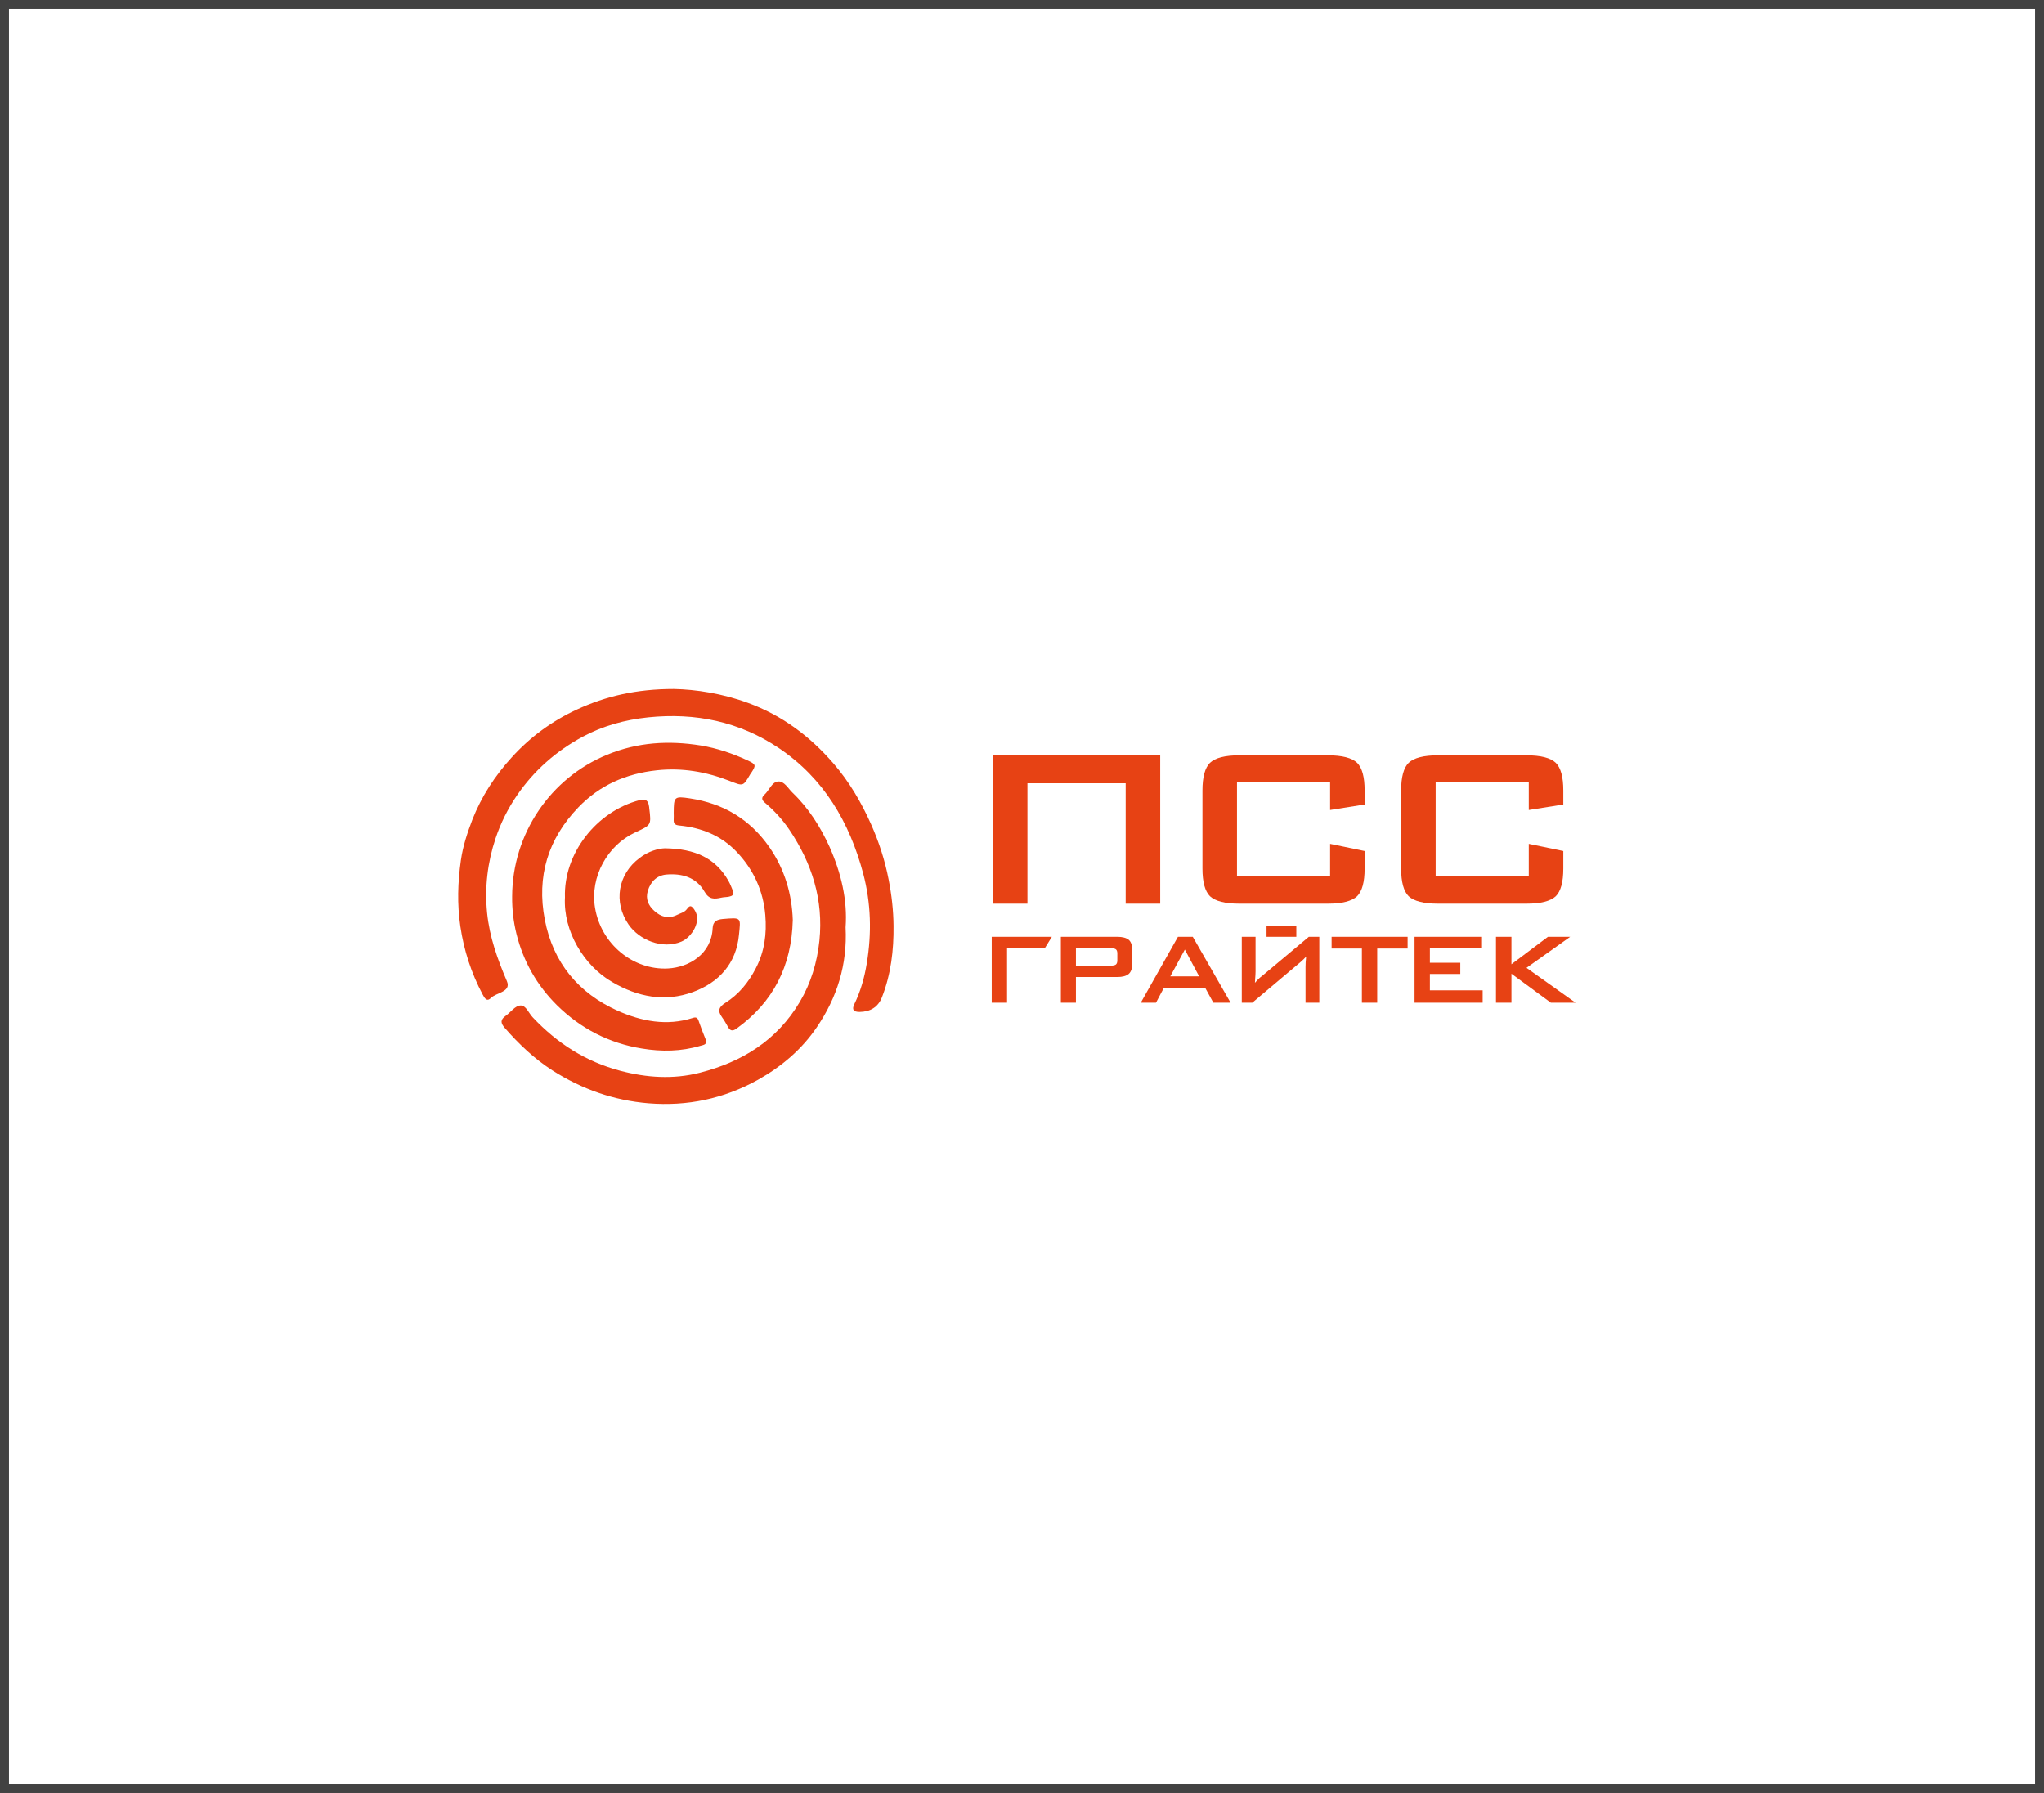
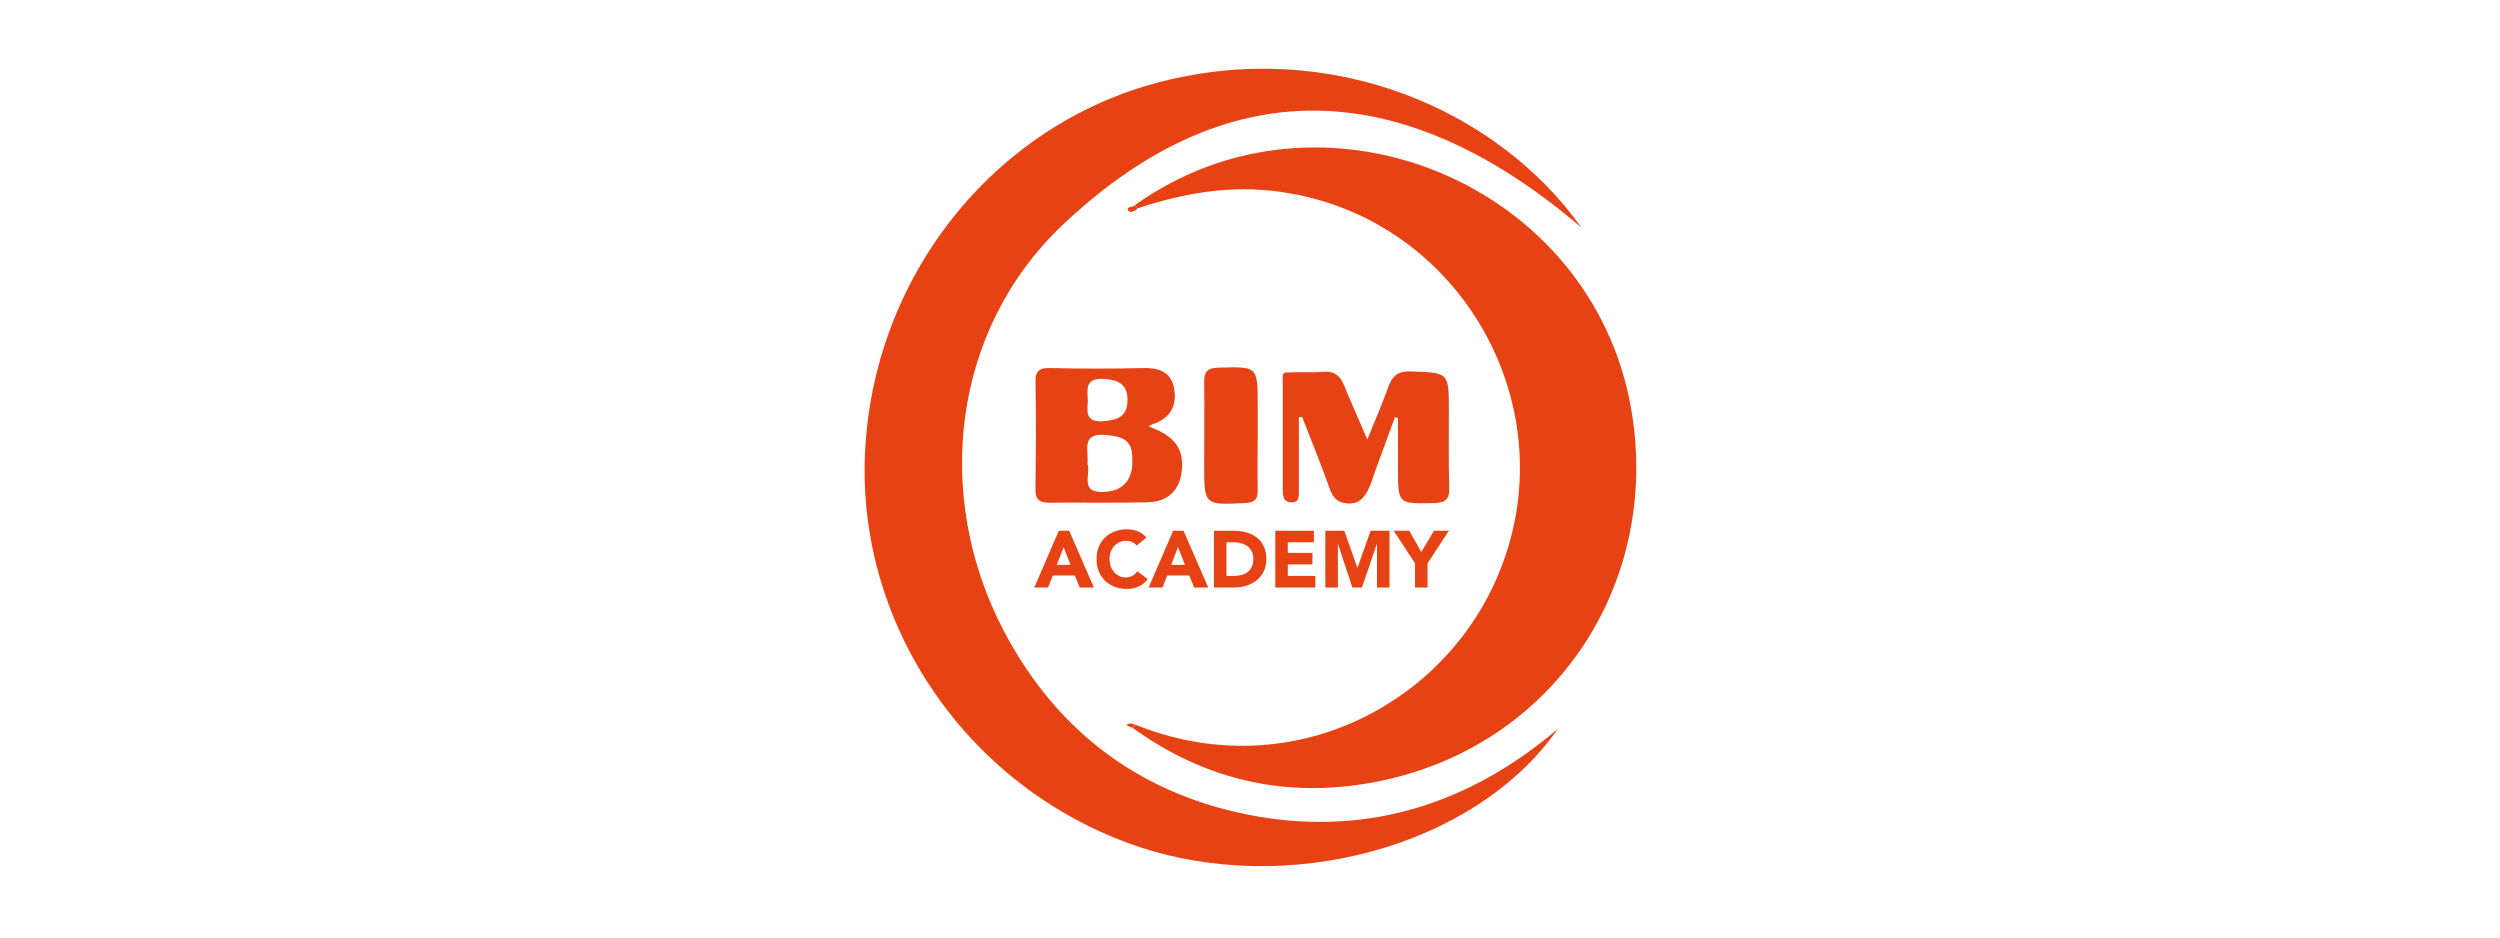
- <svg xmlns="http://www.w3.org/2000/svg" width="228" height="200" viewBox="0 0 228 200" fill="none">
-   <rect x="0.5" y="0.5" width="227" height="199" stroke="#424242" />
-   <path d="M75.166 76.853C77.609 76.901 80.562 77.349 83.435 78.405C87.235 79.796 90.331 82.116 92.965 85.155C94.737 87.203 96.078 89.506 97.164 91.938C98.042 93.921 98.712 95.969 99.127 98.129C99.462 99.84 99.654 101.552 99.67 103.263C99.702 105.983 99.382 108.686 98.377 111.246C97.946 112.349 97.068 112.861 95.887 112.877C95.184 112.877 95.009 112.605 95.296 112.013C95.998 110.574 96.429 109.038 96.685 107.47C97.243 104.111 97.164 100.752 96.286 97.441C94.753 91.698 91.896 86.835 86.899 83.46C82.478 80.484 77.561 79.477 72.293 80.02C69.707 80.292 67.249 80.964 64.966 82.196C62.045 83.779 59.587 85.923 57.687 88.691C56.649 90.194 55.851 91.81 55.276 93.521C54.383 96.209 54.047 98.992 54.335 101.84C54.606 104.511 55.484 106.975 56.538 109.438C57.064 110.654 55.372 110.702 54.75 111.326C54.271 111.806 54.031 111.278 53.824 110.91C52.563 108.526 51.749 106.015 51.349 103.327C50.982 100.848 51.062 98.4 51.413 95.937C51.637 94.385 52.132 92.882 52.69 91.426C53.712 88.835 55.197 86.547 57.08 84.483C59.139 82.212 61.566 80.436 64.328 79.156C67.568 77.653 70.984 76.853 75.166 76.853Z" fill="#E74214" />
-   <path d="M94.323 103.439C94.531 107.63 93.365 111.262 91.13 114.557C89.438 117.052 87.203 118.956 84.553 120.444C80.722 122.571 76.652 123.419 72.326 123.067C68.463 122.747 64.919 121.499 61.63 119.404C59.587 118.092 57.879 116.46 56.299 114.653C55.836 114.125 55.788 113.741 56.41 113.309C56.969 112.909 57.464 112.173 58.071 112.157C58.677 112.141 58.981 113.021 59.428 113.485C62.141 116.364 65.318 118.412 69.181 119.436C72.15 120.22 75.103 120.412 78.056 119.66C82.766 118.46 86.677 116.045 89.215 111.757C90.46 109.662 91.146 107.358 91.402 104.927C91.865 100.368 90.572 96.289 88.034 92.53C87.267 91.394 86.357 90.418 85.32 89.538C84.984 89.25 84.889 88.994 85.272 88.642C85.799 88.162 86.086 87.251 86.772 87.171C87.475 87.091 87.906 87.954 88.417 88.434C90.204 90.146 91.498 92.21 92.519 94.433C93.828 97.376 94.546 100.4 94.323 103.439Z" fill="#E74214" />
-   <path d="M57.128 99.984C57.16 93.026 61.374 86.787 67.743 84.18C71.128 82.788 74.592 82.58 78.167 83.156C79.987 83.46 81.695 84.036 83.355 84.803C84.345 85.267 84.361 85.347 83.786 86.227C83.754 86.275 83.723 86.307 83.691 86.355C82.876 87.763 82.909 87.699 81.344 87.091C78.758 86.083 76.076 85.619 73.267 85.923C69.835 86.291 66.882 87.587 64.503 90.066C61.135 93.57 59.842 97.761 60.768 102.576C61.694 107.391 64.519 110.782 68.909 112.749C71.543 113.917 74.368 114.477 77.273 113.549C77.609 113.437 77.8 113.485 77.928 113.869C78.167 114.573 78.439 115.261 78.71 115.933C78.95 116.525 78.455 116.557 78.135 116.653C75.981 117.292 73.793 117.324 71.591 116.957C67.935 116.365 64.774 114.733 62.141 112.142C59.89 109.918 58.373 107.247 57.607 104.159C57.272 102.8 57.112 101.408 57.128 99.984Z" fill="#E74214" />
-   <path d="M63.019 100.096C62.859 95.217 66.515 90.514 71.335 89.251C71.99 89.075 72.293 89.266 72.389 89.906C72.405 89.986 72.421 90.066 72.421 90.146C72.66 92.082 72.644 92.018 70.825 92.866C67.776 94.29 65.796 97.793 66.371 101.248C67.041 105.327 70.649 108.238 74.512 108.031C76.875 107.903 79.365 106.399 79.493 103.535C79.525 102.784 79.956 102.576 80.61 102.512C82.749 102.336 82.621 102.32 82.43 104.271C82.127 107.471 80.211 109.582 77.306 110.654C74.177 111.806 71.144 111.214 68.302 109.55C65.142 107.743 62.811 103.855 63.019 100.096Z" fill="#E74214" />
-   <path d="M88.432 102.623C88.304 107.774 86.245 111.789 82.158 114.733C81.743 115.037 81.456 115.021 81.2 114.541C80.993 114.173 80.785 113.805 80.53 113.453C80.003 112.733 80.211 112.301 80.929 111.853C82.414 110.909 83.483 109.598 84.297 108.03C85.287 106.142 85.542 104.143 85.367 102.079C85.143 99.376 84.058 97.008 82.19 95.041C80.45 93.201 78.247 92.321 75.773 92.081C75.278 92.034 75.118 91.858 75.15 91.394C75.166 91.154 75.15 90.914 75.15 90.674C75.166 88.882 75.182 88.786 76.97 89.058C80.674 89.618 83.659 91.378 85.83 94.513C87.554 97.008 88.336 99.76 88.432 102.623Z" fill="#E74214" />
-   <path d="M74.16 94.625C77.56 94.673 79.827 95.729 81.264 98.272C81.471 98.64 81.615 99.04 81.775 99.424C81.918 99.824 81.631 99.952 81.328 100.016C81.04 100.08 80.737 100.064 80.466 100.128C79.683 100.304 79.093 100.352 78.582 99.456C77.672 97.856 76.076 97.408 74.336 97.552C73.266 97.648 72.564 98.352 72.26 99.376C71.989 100.272 72.324 101.008 72.979 101.6C73.729 102.287 74.575 102.527 75.533 102.047C75.916 101.855 76.347 101.775 76.618 101.408C76.954 100.928 77.145 101.008 77.465 101.488C78.326 102.751 77.145 104.543 76.028 105.023C73.889 105.935 71.303 104.847 70.121 103.135C68.397 100.64 68.924 97.504 71.335 95.713C72.308 94.945 73.474 94.641 74.16 94.625Z" fill="#E74214" />
-   <path d="M114.607 100.8V87.367H125.565V100.8H129.417V84.252H125.315H110.755V88.166V100.8H114.607ZM148.368 87.203H137.981V97.692H148.368V94.131L152.219 94.929V96.886C152.219 98.384 151.94 99.412 151.382 99.97C150.787 100.523 149.696 100.8 148.11 100.8H138.239C136.652 100.8 135.562 100.523 134.967 99.97C134.408 99.412 134.129 98.384 134.129 96.886V88.166C134.129 86.673 134.408 85.648 134.967 85.09C135.557 84.531 136.647 84.252 138.239 84.252H148.11C149.701 84.252 150.792 84.531 151.382 85.09C151.94 85.648 152.219 86.673 152.219 88.166V89.739L148.368 90.35V87.203ZM170.529 87.203H160.141V97.692H170.529V94.131L174.38 94.929V96.886C174.38 98.384 174.101 99.412 173.542 99.97C172.947 100.523 171.857 100.8 170.27 100.8H160.4C158.813 100.8 157.722 100.523 157.128 99.97C156.569 99.412 156.29 98.384 156.29 96.886V88.166C156.29 86.673 156.569 85.648 157.128 85.09C157.717 84.531 158.808 84.252 160.4 84.252H170.27C171.862 84.252 172.953 84.531 173.542 85.09C174.101 85.648 174.38 86.673 174.38 88.166V89.739L170.529 90.35V87.203Z" fill="#E74214" />
-   <path d="M110.622 111.85V104.495H117.333L116.536 105.779H112.334V111.85H110.622ZM123.864 105.765H120.016V107.717H123.864C124.163 107.717 124.367 107.674 124.476 107.588C124.58 107.502 124.633 107.35 124.633 107.132V106.349C124.633 106.131 124.58 105.979 124.476 105.894C124.367 105.808 124.163 105.765 123.864 105.765ZM118.336 111.85V104.495H124.619C125.196 104.495 125.624 104.605 125.902 104.826C126.16 105.05 126.289 105.416 126.289 105.921V107.56C126.289 108.054 126.16 108.415 125.902 108.642C125.631 108.872 125.203 108.986 124.619 108.986H120.016V111.85H118.336ZM130.54 108.913H133.762L132.165 105.921L130.54 108.913ZM127.249 111.85L131.396 104.495H133.049L137.269 111.85H135.345L134.461 110.239H129.799L128.943 111.85H127.249ZM147.163 111.85V104.495H145.994L140.821 108.83C140.606 108.997 140.449 109.129 140.352 109.226C140.24 109.338 140.117 109.471 139.983 109.627C139.992 109.478 140.001 109.317 140.011 109.143C140.022 108.969 140.031 108.84 140.038 108.757C140.048 108.643 140.052 108.51 140.052 108.357V104.495H138.515V111.85H139.684L145.083 107.303C145.238 107.168 145.352 107.064 145.424 106.989C145.54 106.876 145.63 106.781 145.695 106.704C145.691 106.788 145.681 106.899 145.667 107.038C145.654 107.177 145.644 107.281 145.64 107.348C145.63 107.489 145.626 107.664 145.626 107.873V111.85H147.163ZM141.277 104.495V103.243H144.599V104.495H141.277ZM153.621 105.807V111.85H151.913V105.807H148.535V104.495H157.013V105.807H153.621ZM157.786 111.85V104.495H165.311V105.751H159.497V107.39H162.889V108.642H159.497V110.468H165.384V111.85H157.786ZM166.87 111.85V104.495H168.595V107.56L172.669 104.495H175.15L170.276 107.96L175.748 111.85H172.996L168.595 108.614V111.85H166.87Z" fill="#E74214" />
+ <svg xmlns="http://www.w3.org/2000/svg" width="192" height="72" viewBox="0 0 192 72" fill="none">
+   <path d="M119.63 55.989C113.31 65.067 98.802 68.974 87.138 64.924C74.411 60.499 65.908 48.232 66.425 35.017C66.942 21.371 76.25 9.592 89.12 6.288C102.307 2.898 115.005 8.414 121.44 17.464C108.34 6.288 94.78 4.823 81.622 17.263C73.09 25.335 71.653 38.12 77.112 48.491C81.277 56.391 87.885 61.189 96.619 62.712C105.237 64.177 112.937 61.677 119.63 55.989Z" fill="#E74214" />
+   <path d="M87.168 55.644C98.804 60.356 110.64 54.351 114.949 44.411C120.58 31.512 112.277 16.688 98.344 14.735C94.552 14.189 90.932 14.821 87.37 15.998C87.283 15.912 87.226 15.826 87.14 15.769C101.475 5.513 122.189 13.959 125.263 31.34C127.647 44.928 119.23 57.425 105.699 60.04C98.947 61.361 92.627 59.982 86.996 55.903C87.054 55.817 87.111 55.73 87.168 55.644Z" fill="#E74214" />
+   <path d="M99.752 32.058C99.752 33.925 99.752 35.793 99.752 37.66C99.752 38.091 99.809 38.608 99.149 38.58C98.574 38.551 98.517 38.12 98.517 37.66C98.517 34.873 98.517 32.116 98.517 29.329C98.517 29.07 98.43 28.611 98.746 28.611C99.695 28.553 100.671 28.639 101.619 28.553C102.941 28.438 103.142 29.415 103.515 30.306C103.975 31.369 104.435 32.403 105.009 33.753C105.613 32.259 106.158 31.024 106.618 29.731C106.934 28.869 107.336 28.496 108.342 28.524C111.272 28.639 111.272 28.553 111.272 31.57C111.272 33.523 111.243 35.477 111.301 37.459C111.33 38.321 111.042 38.608 110.152 38.637C107.365 38.694 107.365 38.723 107.365 35.994C107.365 34.701 107.365 33.408 107.365 32.116C107.279 32.087 107.221 32.058 107.135 32.029C106.647 33.351 106.158 34.701 105.67 36.023C105.469 36.569 105.325 37.114 105.067 37.632C104.751 38.206 104.406 38.694 103.573 38.666C102.768 38.637 102.395 38.292 102.136 37.574C101.476 35.707 100.729 33.897 100.01 32.029C99.924 32.001 99.838 32.029 99.752 32.058Z" fill="#E74214" />
+   <path d="M96.591 33.466C96.591 34.845 96.562 36.253 96.591 37.632C96.619 38.379 96.303 38.609 95.585 38.637C92.482 38.781 92.482 38.81 92.482 35.678C92.482 33.581 92.511 31.484 92.482 29.358C92.482 28.582 92.683 28.266 93.517 28.238C96.591 28.151 96.591 28.094 96.591 31.139C96.591 31.915 96.591 32.691 96.591 33.466Z" fill="#E74214" />
+   <path d="M87.369 15.999C87.168 16.257 86.766 16.372 86.651 16.171C86.478 15.798 87.024 15.97 87.139 15.769C87.225 15.855 87.283 15.941 87.369 15.999Z" fill="#E74214" />
+   <path d="M86.994 55.903C86.822 55.846 86.678 55.759 86.506 55.702C86.707 55.501 86.937 55.558 87.138 55.644C87.109 55.731 87.052 55.817 86.994 55.903Z" fill="#E74214" />
+   <path d="M88.201 32.748C89.695 33.294 90.816 34.041 90.787 35.736C90.758 37.488 89.839 38.551 88.086 38.58C85.587 38.637 83.116 38.58 80.617 38.609C79.841 38.609 79.496 38.379 79.525 37.546C79.554 34.816 79.582 32.087 79.525 29.358C79.496 28.439 79.87 28.238 80.703 28.266C83.059 28.324 85.386 28.324 87.742 28.266C88.919 28.238 89.896 28.496 90.155 29.76C90.413 31.024 89.982 32.03 88.69 32.518C88.546 32.547 88.431 32.633 88.201 32.748ZM83.518 35.621C83.806 36.397 82.829 37.919 84.869 37.776C86.19 37.689 86.966 36.914 86.966 35.477C86.995 33.926 86.506 33.552 84.955 33.409C82.972 33.208 83.633 34.587 83.518 35.621ZM83.547 30.823C83.49 31.628 83.346 32.461 84.754 32.346C85.903 32.26 86.592 31.944 86.592 30.708C86.592 29.502 85.874 29.157 84.725 29.099C83.289 29.042 83.518 29.933 83.547 30.823Z" fill="#E74214" />
+   <path d="M81.318 40.759H82.113L84.01 45.12H82.926L82.55 44.196H80.856L80.493 45.12H79.433L81.318 40.759ZM81.688 42.028L81.158 43.383H82.224L81.688 42.028ZM87.301 41.892C87.207 41.777 87.089 41.689 86.95 41.627C86.814 41.566 86.656 41.535 86.475 41.535C86.295 41.535 86.126 41.57 85.97 41.64C85.818 41.709 85.685 41.808 85.57 41.935C85.459 42.059 85.371 42.206 85.305 42.379C85.243 42.551 85.213 42.738 85.213 42.94C85.213 43.145 85.243 43.334 85.305 43.506C85.371 43.675 85.459 43.822 85.57 43.95C85.681 44.073 85.81 44.169 85.958 44.239C86.11 44.309 86.272 44.344 86.445 44.344C86.642 44.344 86.816 44.303 86.968 44.221C87.12 44.139 87.246 44.024 87.344 43.876L88.145 44.473C87.96 44.732 87.726 44.923 87.443 45.046C87.159 45.169 86.868 45.231 86.568 45.231C86.227 45.231 85.913 45.178 85.625 45.071C85.338 44.964 85.09 44.812 84.88 44.615C84.671 44.414 84.506 44.172 84.387 43.888C84.272 43.605 84.215 43.288 84.215 42.94C84.215 42.59 84.272 42.274 84.387 41.991C84.506 41.708 84.671 41.467 84.88 41.27C85.09 41.069 85.338 40.915 85.625 40.808C85.913 40.701 86.227 40.648 86.568 40.648C86.691 40.648 86.818 40.66 86.95 40.685C87.085 40.706 87.217 40.74 87.344 40.79C87.475 40.839 87.601 40.905 87.72 40.987C87.839 41.069 87.946 41.169 88.04 41.289L87.301 41.892ZM90.101 40.759H90.896L92.793 45.12H91.709L91.333 44.196H89.639L89.276 45.12H88.216L90.101 40.759ZM90.471 42.028L89.941 43.383H91.007L90.471 42.028ZM93.232 40.759H94.673C95.022 40.759 95.353 40.798 95.665 40.876C95.981 40.954 96.256 41.081 96.49 41.258C96.724 41.43 96.909 41.656 97.045 41.935C97.184 42.215 97.254 42.553 97.254 42.952C97.254 43.305 97.186 43.617 97.051 43.888C96.919 44.155 96.741 44.381 96.515 44.566C96.289 44.746 96.028 44.884 95.733 44.978C95.437 45.073 95.127 45.12 94.802 45.12H93.232V40.759ZM94.193 44.233H94.692C94.913 44.233 95.119 44.211 95.308 44.165C95.501 44.12 95.667 44.046 95.806 43.944C95.946 43.837 96.055 43.699 96.133 43.531C96.215 43.358 96.256 43.149 96.256 42.903C96.256 42.689 96.215 42.504 96.133 42.348C96.055 42.188 95.948 42.056 95.813 41.954C95.677 41.851 95.517 41.775 95.332 41.726C95.151 41.673 94.961 41.646 94.759 41.646H94.193V44.233ZM97.943 40.759H100.906V41.646H98.904V42.459H100.795V43.346H98.904V44.233H101.017V45.12H97.943V40.759ZM101.786 40.759H103.24L104.244 43.605H104.256L105.266 40.759H106.714V45.12H105.753V41.775H105.741L104.595 45.12H103.862L102.759 41.775H102.747V45.12H101.786V40.759ZM108.675 43.26L107.036 40.759H108.231L109.155 42.391L110.135 40.759H111.274L109.636 43.26V45.12H108.675V43.26Z" fill="#E74214" />
</svg>
